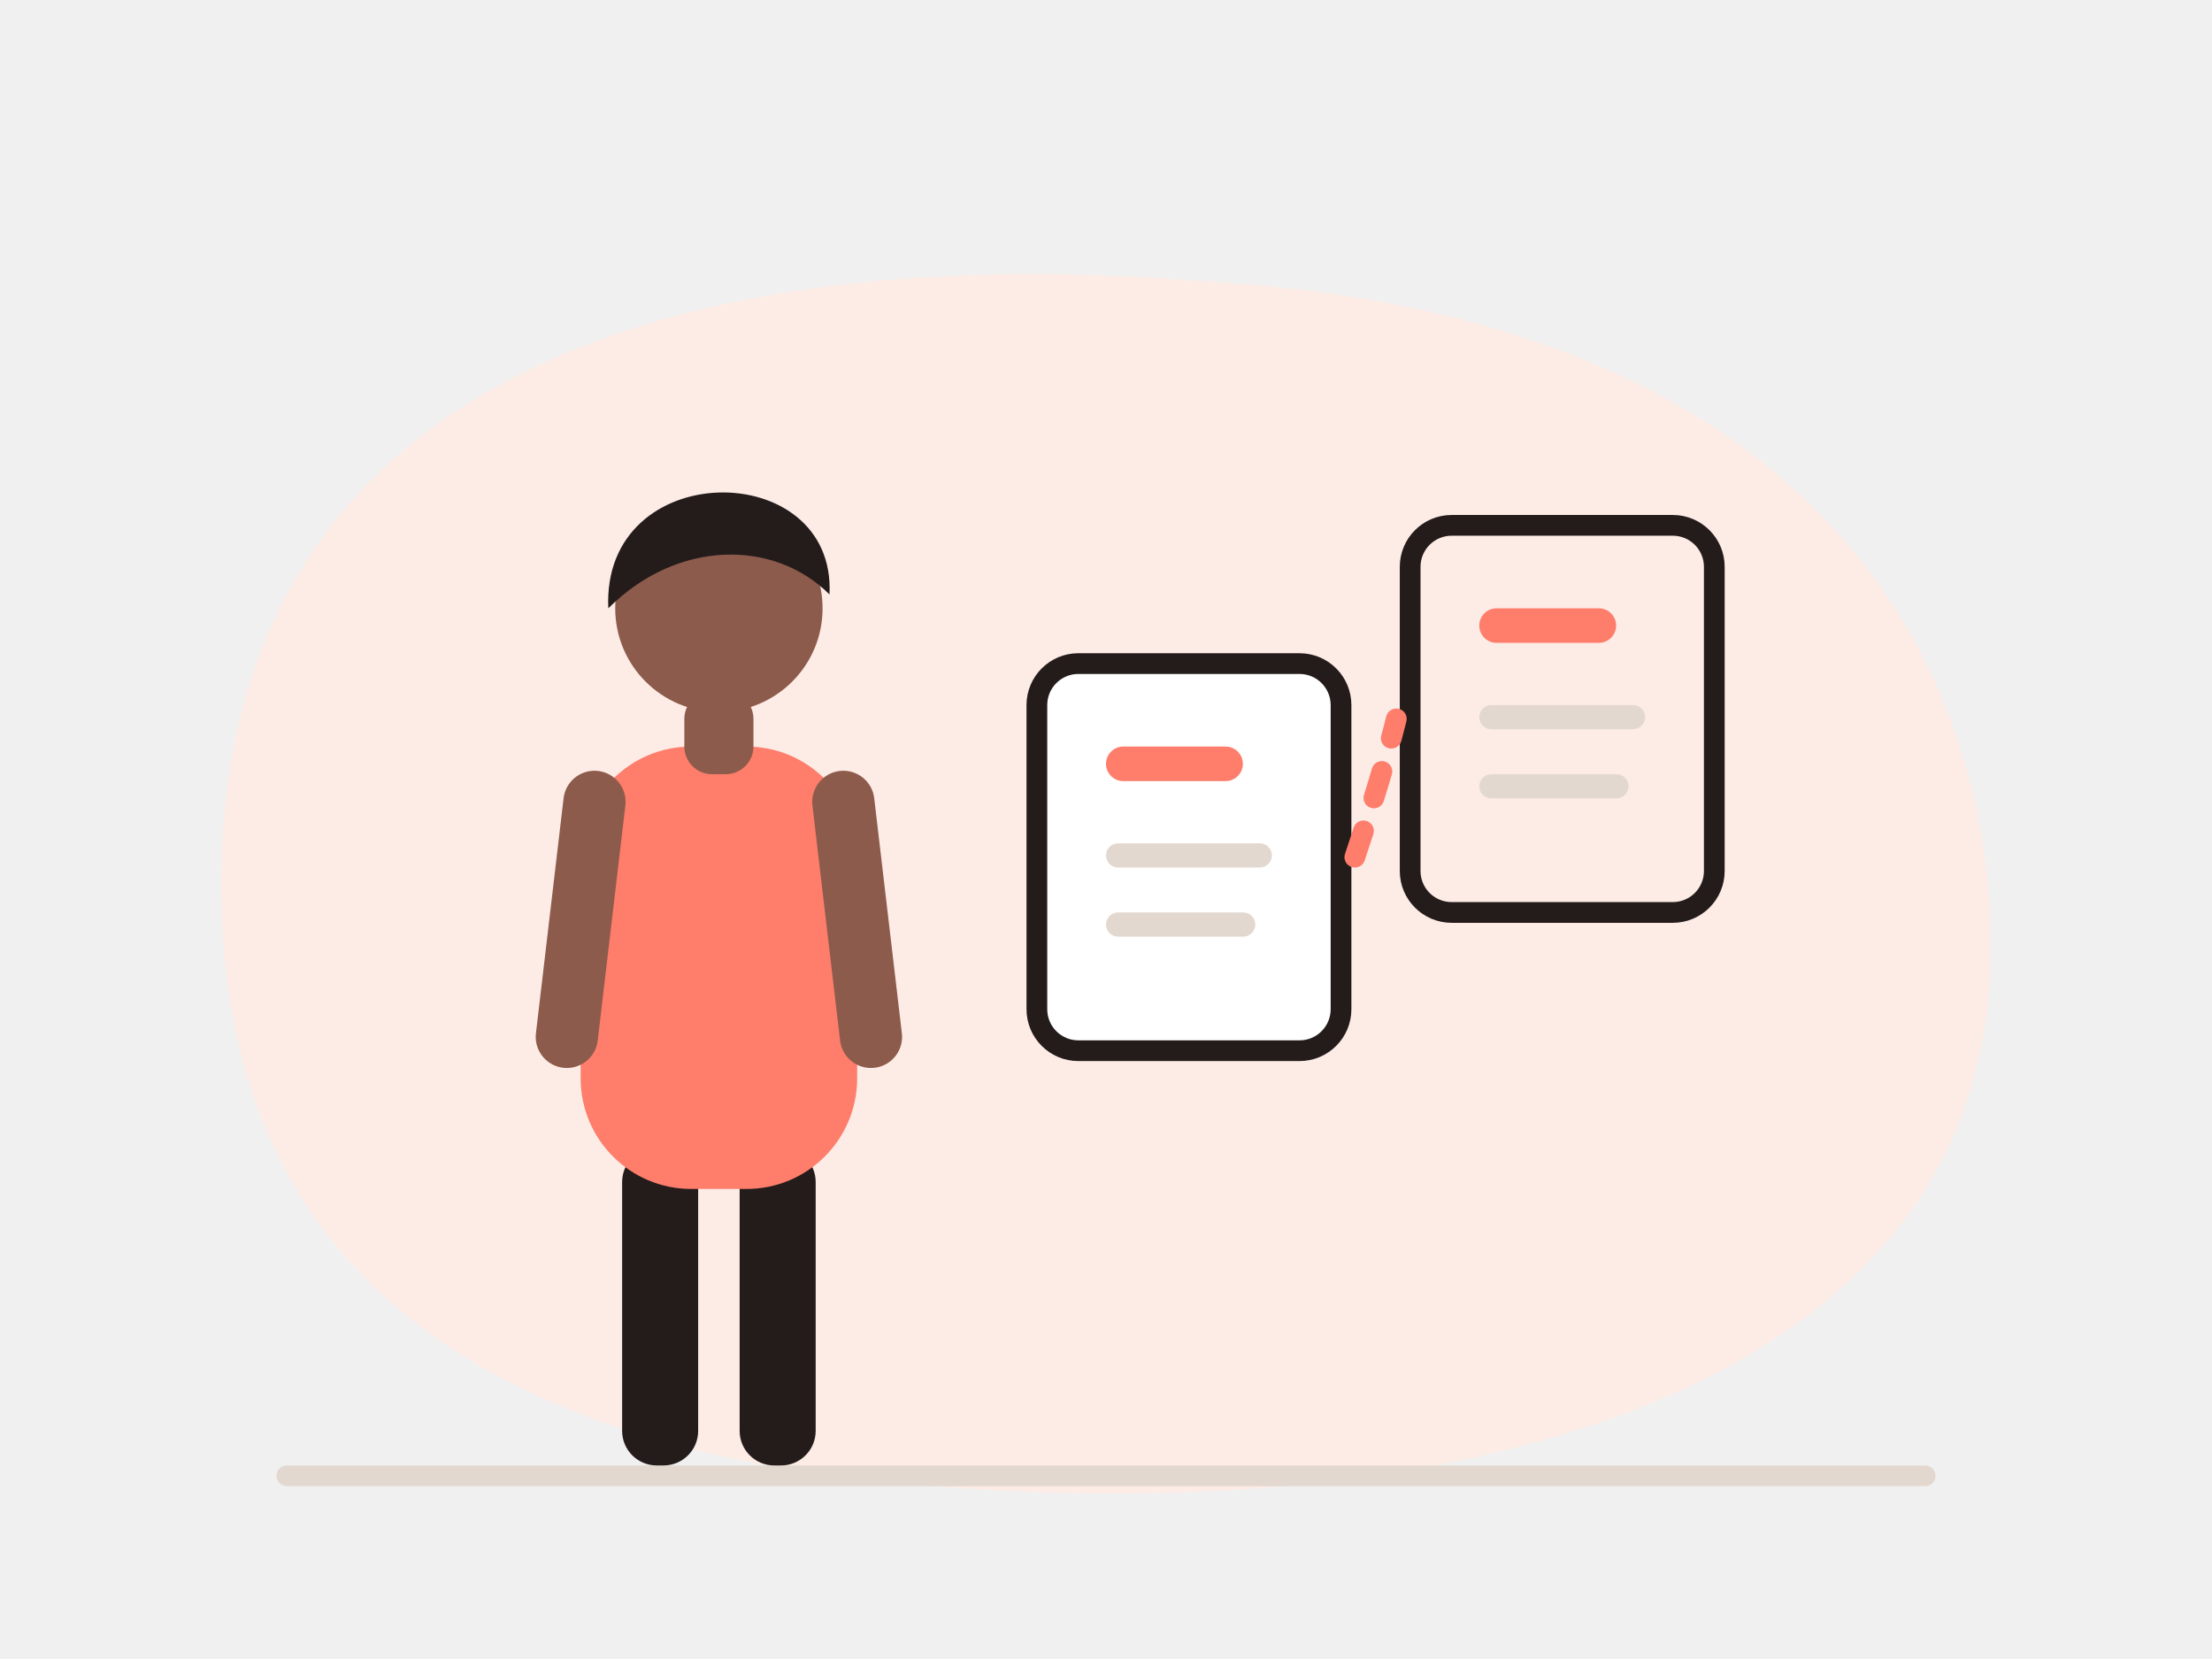
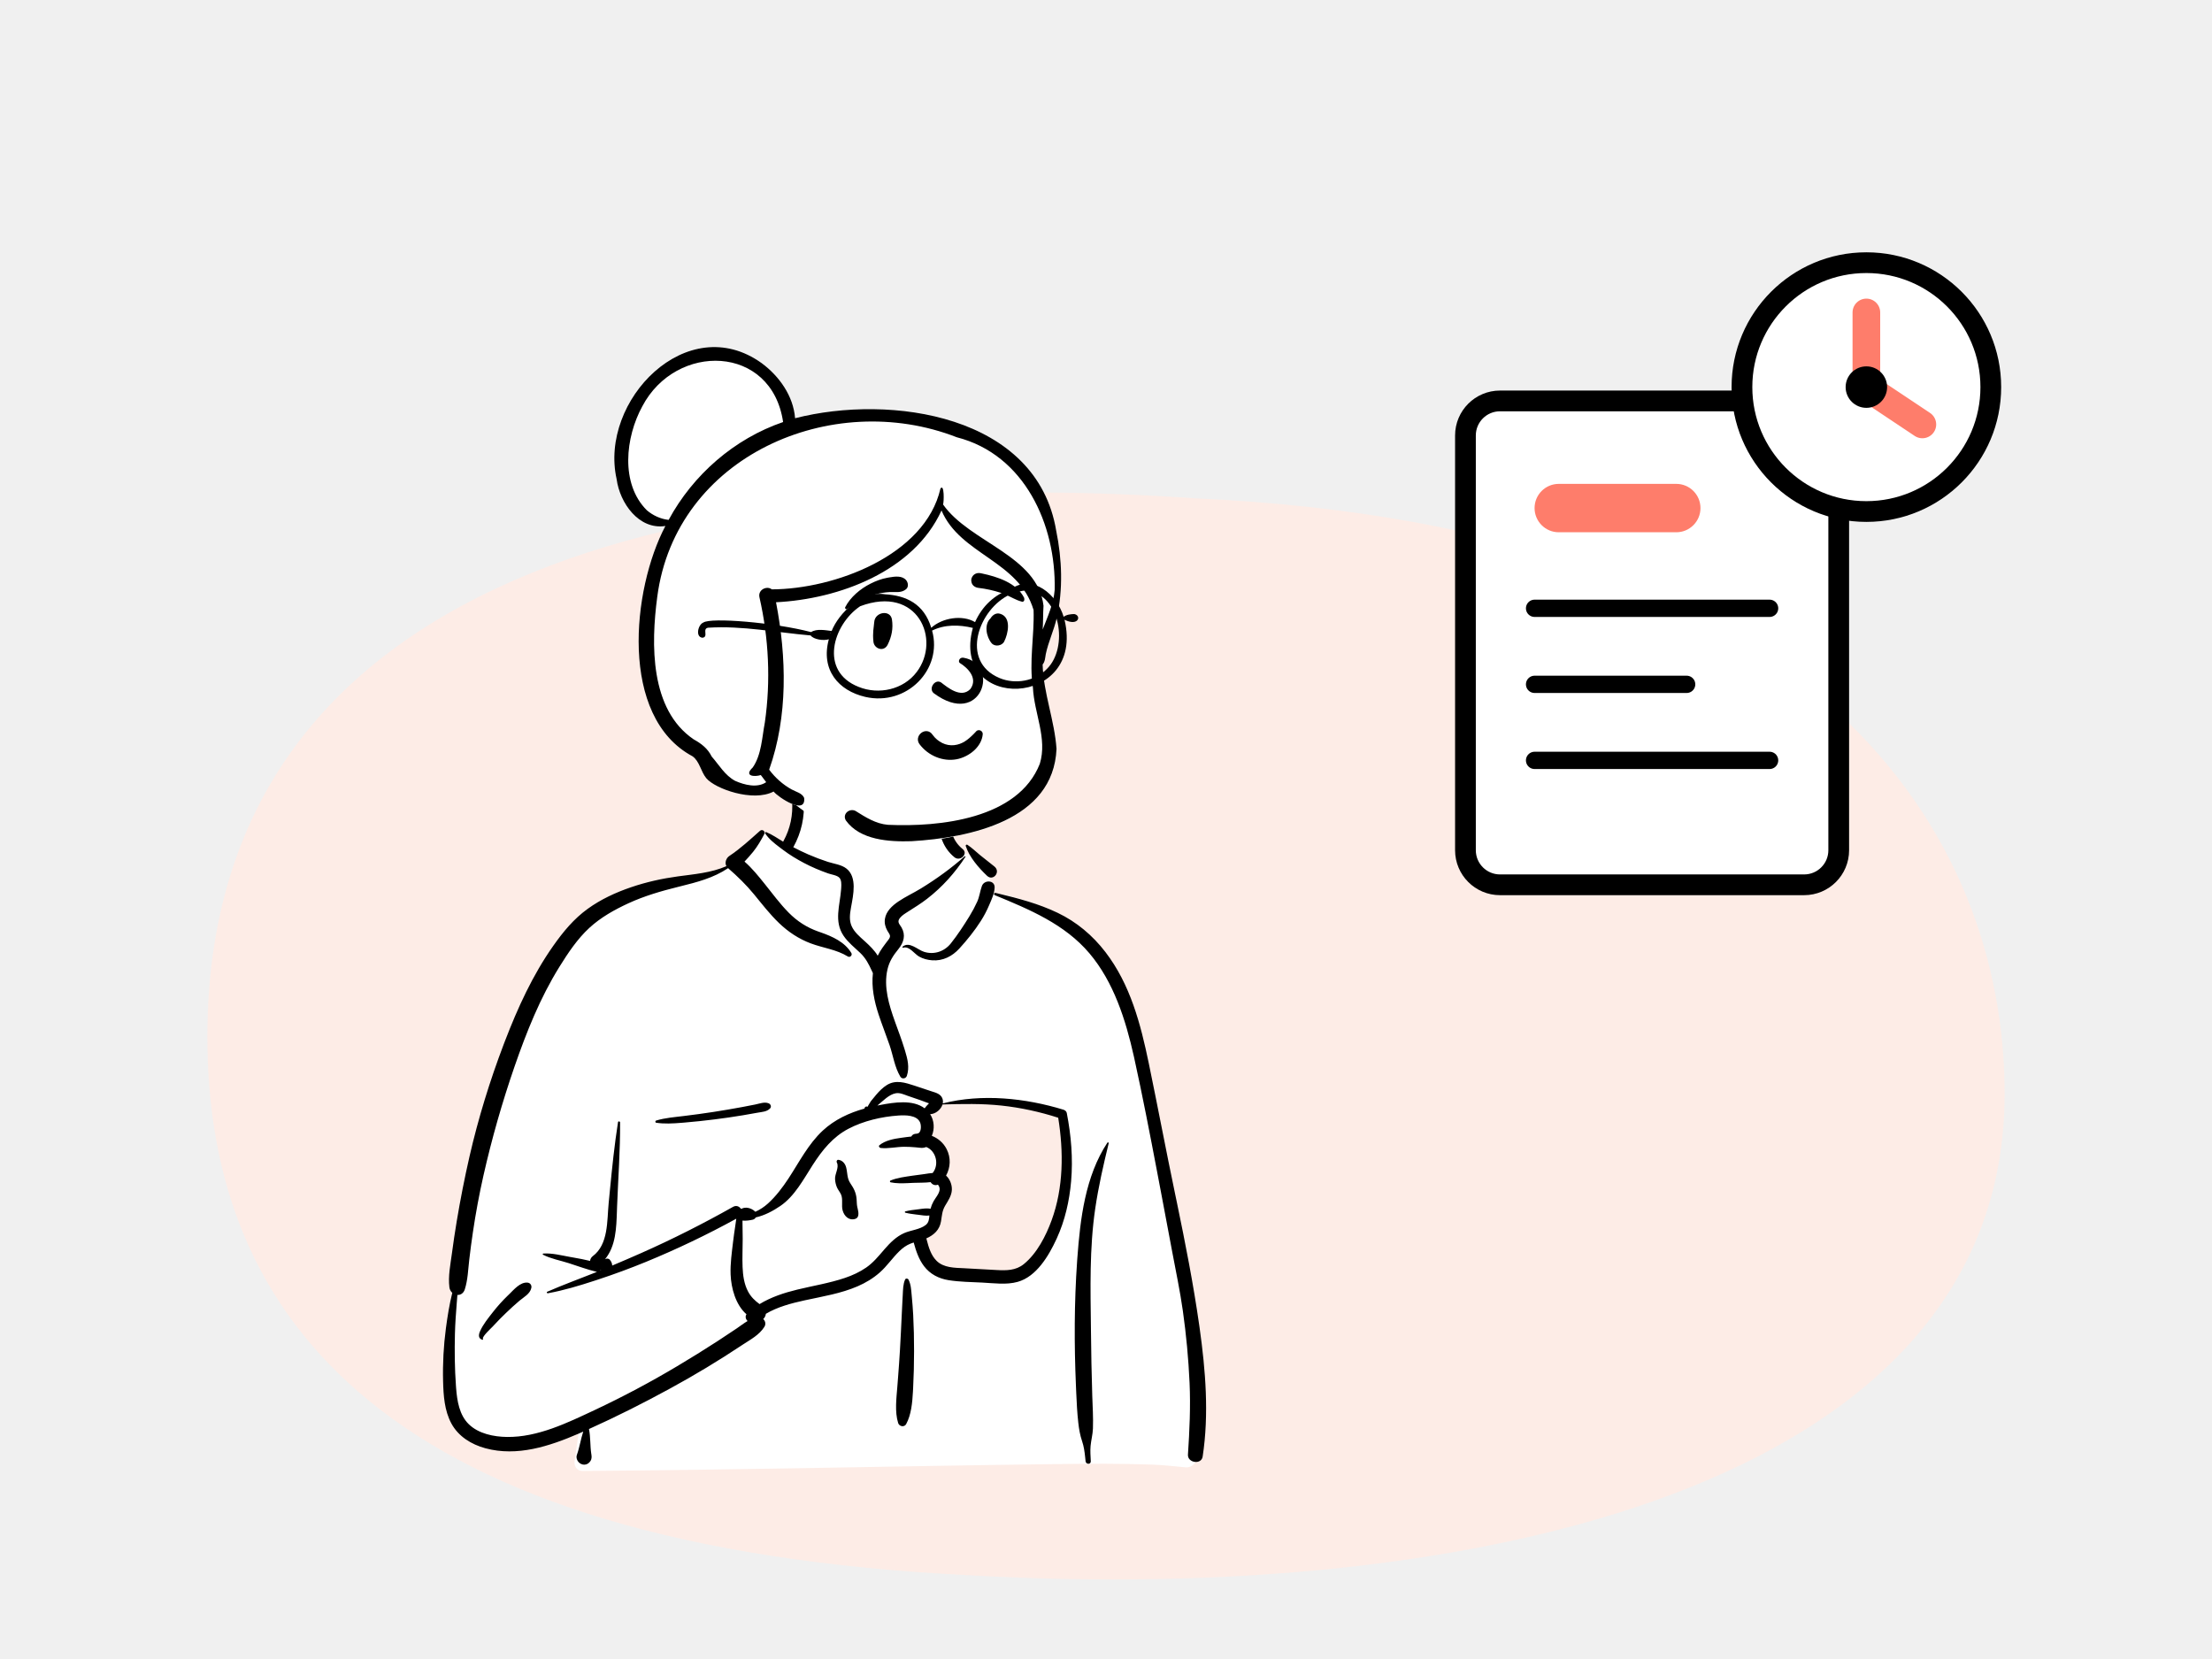
<svg xmlns="http://www.w3.org/2000/svg" width="320" height="240" viewBox="0 0 320 240">
-   <path fill="#fdece6" d="M32 128c0-82.8 83.2-92 140.8-87.4C262.4 45.2 288 95.8 288 137.2c0 64.4-76.8 82.8-147.2 78.2C57.6 210.8 32 174 32 128" />
-   <rect width="240" height="3" x="40" y="212" fill="#e3d8cf" rx="1.5" />
-   <rect width="44" height="56" x="150" y="96" fill="#fff" stroke="#241c1b" stroke-width="3" rx="6" />
-   <rect width="19.8" height="5" x="160" y="108" fill="#fe7d6b" rx="2.5" />
-   <rect width="24" height="3.5" x="160" y="122" fill="#e3d8cf" rx="1.75" />
-   <rect width="21.6" height="3.5" x="160" y="132" fill="#e3d8cf" rx="1.75" />
-   <rect width="44" height="56" x="204" y="76" fill="#fdece6" stroke="#241c1b" stroke-width="3" rx="6" />
-   <rect width="19.8" height="5" x="214" y="88" fill="#fe7d6b" rx="2.5" />
-   <rect width="24" height="3.5" x="214" y="102" fill="#e3d8cf" rx="1.75" />
-   <rect width="21.6" height="3.5" x="214" y="112" fill="#e3d8cf" rx="1.75" />
-   <path fill="none" stroke="#fe7d6b" stroke-dasharray="4 5" stroke-linecap="round" stroke-width="3" d="M196 124q4-12 6-20" />
-   <rect width="11" height="46" x="90" y="166" fill="#241c1b" rx="5" />
-   <rect width="11" height="46" x="107" y="166" fill="#241c1b" rx="5" />
-   <rect width="40" height="64" x="84" y="108" fill="#fe7d6b" rx="16" />
-   <rect width="10" height="12" x="99" y="100" fill="#8d5b4c" rx="4" />
-   <circle cx="104" cy="88" r="15" fill="#8d5b4c" />
-   <path fill="#241c1b" d="M88 88c-1-22 33-22 32-2-8-8-22-8-32 2" />
-   <path stroke="#8d5b4c" stroke-linecap="round" stroke-width="9" d="m122 116 4 34m-40-34-4 34" />
+   <path fill="#fdece6" d="M30 150c0-73.8 84.5-82 143-77.9 91 4.1 117 49.2 117 86.1 0 57.4-78 73.8-149.5 69.7C56 223.8 30 191 30 150" />
+   <rect width="54" height="70" x="212" y="58" fill="#fff" stroke="#000" stroke-width="3" rx="5" />
+   <rect width="24" height="7" x="222" y="70" fill="#fe7d6b" rx="3.5" />
+   <path stroke="#000" stroke-linecap="round" stroke-width="2.5" d="M222 88h34m-34 11h22m-22 11h34" />
+   <circle cx="270" cy="56" r="18" fill="#fff" stroke="#000" stroke-width="3" />
+   <path fill="none" stroke="#fe7d6b" stroke-linecap="round" stroke-linejoin="round" stroke-width="4" d="M270 45.2V56l8.1 5.4" />
+   <circle cx="270" cy="56" r="3" />
+   <svg width="160" height="216" x="40" y="24" viewBox="0 0 240 324">
+     <g fill="none" fill-rule="evenodd">
+       <path fill="#fff" d="M114.34 135.723c5.215-3.972 18.307-5.759 23.874-1.934 5.497 3.842 6.096 10.054 8.658 15.768 2.417-1.14 6.409.493 7.11 2.737.869 1.058.908 4.03 1.507 5.453 26.08 4.153 30.039 24.493 33.178 47.585 4.153 23.432 13.58 46.813 9.487 70.925a14 14 0 0 1 1.343 2.414c.931 1.585-.269 3.83-2.148 3.743-2.431-.214-4.84-.506-7.283-.597-6.773-.235-13.552-.207-20.328-.12l-.924.011c-34.148.425-68.294 1.263-102.443 1.486-1.239.001-1.845-1.11-1.68-2.207.333-2.207.642-4.416.965-6.624-8.077 2.134-16.664 2.67-24.718.224-.564-.574 1.313-.263 1.61-.35-7.412-5.067-5.199-15.742-4.542-23.43 4.083-26.345 5.522-55.494 21.297-77.975 6.825-9.174 16.83-16.438 28.327-18.072l.32-.044c3.361-.449 7.108-.593 10.047-2.422 3.306-2.64 4.714-7.519 8.192-7.564 1.148-.015 2.71 1.438 4.392 2.425.125-2.171 1.295-4.003 1.553-5.686l.02-.144c.27-1.962-.099-3.727 2.185-5.602m56.046 70.305c-7.329-5.093-26.261-2.534-26.694-2.249-.955.628-1.366.684-1.882 1.499q-.765.102-1.527.21c-1.02.334-.265 1.59.914 1.141-.709 3.06 1.378 5.235 2.209 8.26.27.981.01 2.747 0 3.75.08 1.28 1.494 2.791 1.258 4.075-.837 4.562-5.383 9.013-3.467 13.438 1.27 2.5 5.089 3.774 7.628 4.624 5.26 2.02 14.426-.076 17.482-4.624 1.63-2.425 3.52-8.543 4.491-10.44l.216-3.011c.531-7.483 1.004-15.54-.628-16.673" />
+       <path fill="#000" d="M104.912 144.288c.506-.448 1.255.115.933.72-.722 1.362-1.463 2.651-2.433 3.854a38 38 0 0 1-1.856 2.102c1.638 1.417 3.043 3.177 4.37 4.827 1.695 2.109 3.3 4.308 5.203 6.238 1.878 1.904 3.955 3.235 6.465 4.122l.507.176c2.523.886 5.218 2.082 6.64 4.471.28.471-.284 1.053-.759.76-2.47-1.53-5.373-1.839-8.062-2.85-2.597-.976-4.862-2.48-6.862-4.398-1.998-1.915-3.675-4.094-5.424-6.227-1.73-2.11-3.592-3.91-5.639-5.695-3.157 2.125-6.761 3.05-10.426 3.958l-.4.099c-3.67.909-7.32 1.964-10.761 3.547-3.036 1.395-6.02 3.06-8.493 5.331-2.624 2.41-4.667 5.487-6.536 8.496-4.182 6.733-7.122 14.11-9.71 21.575a223 223 0 0 0-6.762 23.701 167 167 0 0 0-2.292 12.318 185 185 0 0 0-.793 5.987c-.247 2.136-.304 4.333-.96 6.386-.28.88-.943 1.245-1.607 1.214l-.134 1.687c-.179 2.248-.346 4.497-.402 6.76-.093 3.761-.051 7.512.22 11.265l.038.512c.212 2.74.687 5.818 2.747 7.824 2.132 2.077 5.412 2.73 8.286 2.768 6.694.087 13.138-3.077 19.062-5.853a206 206 0 0 0 17.828-9.474 270 270 0 0 0 8.748-5.428 232 232 0 0 0 4.21-2.79c.798-.542 1.554-1.135 2.367-1.616-.398-.37-.576-.954-.243-1.462-2.348-2.04-3.325-5.678-3.44-8.623-.092-2.376.258-4.746.534-7.1.139-1.188.31-2.373.49-3.554.07-.467.124-.967.206-1.46a194 194 0 0 1-19.55 9.348 155 155 0 0 1-10.425 3.85l-.714.235c-3.337 1.093-6.753 2.125-10.203 2.75-.184.033-.334-.24-.137-.327 3.362-1.483 6.84-2.735 10.252-4.102l.56-.228a1 1 0 0 1-.2-.03c-2.001-.482-3.987-1.227-5.95-1.854-1.821-.582-3.868-.947-5.57-1.825-.131-.068-.058-.25.07-.259 1.913-.133 3.99.425 5.867.753l.705.124c1.18.208 2.388.432 3.563.724.042-.394.262-.789.575-1.02 3.443-2.552 3.093-7.703 3.462-11.502l.273-2.821c.48-4.936.988-9.872 1.76-14.77.041-.262.446-.187.447.06.04 6.073-.418 12.118-.648 18.181l-.035.995c-.127 3.742-.227 7.627-2.582 10.506.329-.193.774-.193 1.041.125.328.39.517.828.511 1.258a346 346 0 0 0 6.357-2.743c6.78-3.005 13.418-6.368 19.88-10.006.696-.392 1.357-.084 1.701.432l.05-.007.025-.002.05-.002h.005c.91-.5 2.149-.144 2.93.585q.033.034.063.07a10.5 10.5 0 0 0 2.748-1.803c1.714-1.554 3.166-3.475 4.431-5.402 2.33-3.549 4.31-7.495 7.459-10.416 2.557-2.373 5.728-3.85 9.055-4.778a.33.33 0 0 1 .09-.27c.172-.175.294-.236.514-.13a.1.1 0 0 1 .036.034l.324-.555c.177-.301.36-.605.422-.684q.568-.716 1.162-1.41c.669-.783 1.431-1.555 2.314-2.098 1.933-1.188 3.965-.516 5.953.134 1.2.392 2.397.797 3.596 1.196l.124.04c.894.287 1.94.539 2.34 1.486.157.375.182.764.108 1.141 8.49-2.16 17.92-1.167 26.204 1.368.318.098.635.36.702.703.95 4.87 1.372 9.864.943 14.816-.371 4.276-1.318 8.465-3.102 12.38l-.102.22c-1.677 3.627-4.335 8.099-8.394 9.236-2.45.686-5.161.282-7.661.156-2.43-.123-4.913-.14-7.319-.522-2.143-.34-4.02-1.302-5.345-3.045-1.143-1.504-1.744-3.322-2.237-5.13q-.34.106-.67.235c-.932.364-1.72.95-2.434 1.642-1.506 1.459-2.674 3.231-4.25 4.623-1.427 1.26-3.052 2.241-4.796 2.995-3.613 1.562-7.489 2.186-11.31 3.013l-.267.058c-2.877.632-5.813 1.407-8.353 2.906-.05.44-.25.856-.572 1.128.447.42.637 1.087.244 1.712-1.1 1.746-2.994 2.739-4.694 3.855l-.11.073a206 206 0 0 1-15.627 9.43c-5.757 3.146-11.638 6.114-17.625 8.806.36 1.768.228 3.592.498 5.373l.041.254c.116.66-.04 1.213-.495 1.645l-.048.044v-.006l-.042.04-.014.011.004-.003a2 2 0 0 1-.161.13l-.07.046a1.5 1.5 0 0 1-1.452.028l-.05-.028-.087-.05c-.593-.34-1.002-1.186-.756-1.857.605-1.65.833-3.412 1.391-5.073l-.443.198-.583.255c-6.312 2.73-13.324 5.03-20.202 3.168-3.039-.823-5.879-2.563-7.4-5.4-1.496-2.79-1.707-6.031-1.787-9.136a73.6 73.6 0 0 1 .613-11.522c.339-2.55.75-5.148 1.382-7.672a1.9 1.9 0 0 1-.628-1.21c-.299-2.41.224-4.916.544-7.314a210 210 0 0 1 1.048-7.007 241 241 0 0 1 2.77-14.048c1.898-8.275 4.404-16.402 7.42-24.336l.265-.69c2.788-7.252 6.015-14.348 10.51-20.719 2.15-3.047 4.423-5.81 7.46-8.007 2.847-2.057 6.058-3.539 9.37-4.671 3.317-1.133 6.726-1.893 10.196-2.365 3.523-.48 7.242-.774 10.529-2.22-.416-.745-.06-1.752.64-2.215 2.355-1.556 4.533-3.58 6.643-5.452m75.382 67.68c.098-.15.333-.056.29.121-1.146 4.694-2.221 9.398-2.923 14.181-1.267 8.634-1.034 17.38-.93 26.078l.004.45c.054 4.684.128 9.37.283 14.052.078 2.367.232 4.757.148 7.125-.046 1.285-.388 2.5-.51 3.769-.105 1.11-.01 2.236.042 3.348.036.739-1.054.707-1.128 0l-.095-.915c-.123-1.158-.276-2.309-.655-3.417-.456-1.333-.675-2.642-.833-4.042-.243-2.145-.35-4.31-.444-6.47l-.064-1.494c-.39-9.026-.377-18.094.255-27.11l.047-.644c.626-8.522 1.712-17.73 6.513-25.033m-24.413-53.715c-.3-.123-.195-.575.137-.496l.602.143c4.414 1.058 8.749 2.204 12.869 4.172 4.123 1.97 7.613 4.91 10.387 8.525 5.391 7.028 7.632 15.568 9.4 24.101 1.966 9.482 3.756 18.998 5.739 28.476l.368 1.766c1.834 8.828 3.567 17.66 4.843 26.593l.092.648c1.287 9.186 2.06 18.69.656 27.899-.277 1.822-3.308 1.368-3.19-.432.343-5.204.588-10.38.35-15.597a165 165 0 0 0-1.454-15.581c-.614-4.352-1.529-8.65-2.338-12.967l-.127-.682c-.678-3.672-1.376-7.34-2.073-11.008l-1.042-5.493c-1.562-8.224-3.154-16.456-4.953-24.628l-.106-.481c-1.76-7.863-4.356-16.1-9.637-22.343-5.359-6.336-13.03-9.527-20.523-12.615m-19.472 83.399c.129-.288.58-.256.718 0 .543 1.002.603 2.281.706 3.413l.01.116c.131 1.381.247 2.767.318 4.152.134 2.629.198 5.254.19 7.887a159 159 0 0 1-.208 8.086l-.04.721c-.132 2.341-.355 4.952-1.467 6.999-.404.744-1.503.525-1.737-.227-.767-2.464-.373-5.385-.177-7.908l.153-1.969c.151-1.969.296-3.938.41-5.91.157-2.697.286-5.396.41-8.094q.061-1.315.13-2.63l.072-1.314c.06-1.1.055-2.306.512-3.322m-86.229 3.491.34-.328c1.042-1.02 2.359-2.592 3.9-2.494.614.039 1.006.549.878 1.154-.272 1.292-1.59 1.963-2.539 2.752-1.04.864-2.019 1.788-2.997 2.72a59 59 0 0 0-2.515 2.555l-.305.33c-.292.32-2.37 2.2-2.145 2.688l.012.021c.062.094-.042.222-.145.19-.898-.284-.842-1.054-.503-1.833.652-1.498 1.794-2.884 2.791-4.163a35 35 0 0 1 3.228-3.592m89.48-37.568c-.693-1.641-3.25-1.607-4.701-1.508-3.655.247-7.61 1.172-10.862 2.88-3.371 1.772-5.642 4.611-7.674 7.75l-.095.148c-1.981 3.08-3.889 6.726-6.99 8.844-1.58 1.078-3.424 2.064-5.34 2.49a.98.98 0 0 1-.625.482l-.13.03c-.546.12-1.394.253-2.126.173.004.359 0 .715.01 1.054q.037 1.462.036 2.925c0 2.04-.109 4.085-.024 6.125.076 1.805.33 3.69 1.197 5.304.635 1.184 1.474 1.967 2.486 2.715 2.49-1.518 5.305-2.444 8.163-3.14 3.456-.84 6.994-1.402 10.372-2.543 1.625-.55 3.188-1.268 4.604-2.245 1.503-1.036 2.65-2.439 3.831-3.81l.185-.214c1.205-1.383 2.52-2.706 4.224-3.456 1.467-.645 3.4-.76 4.682-1.76.671-.523.727-1.281.798-2.058-.822.117-1.691-.071-2.51-.167l-.424-.05c-.774-.092-1.53-.193-2.293-.39-.141-.037-.141-.25 0-.287.901-.232 1.794-.331 2.717-.44l.217-.027c.835-.11 1.714-.275 2.533-.09a7 7 0 0 1 .657-1.63c.418-.752 1.21-1.604 1.316-2.482a1.44 1.44 0 0 0-.152-.803l-.043-.08a.66.66 0 0 0-.203-.245c-.01.012-.031.025-.077.04-.631.198-1.181-.11-1.473-.587-1.24.154-2.592.102-3.755.154l-1.175.057c-1.256.057-2.569.082-3.749-.171-.165-.036-.214-.31-.05-.38 1.451-.621 3.211-.82 4.764-1.058.868-.133 1.742-.235 2.612-.352.579-.078 1.194-.207 1.794-.238 1.505-1.874.694-4.83-1.4-5.638-.763.336-1.45.14-2.283.07a28 28 0 0 0-2.501-.117c-1.674.007-3.448.448-5.105.258-.27-.031-.52-.39-.252-.609 1.269-1.036 3.087-1.373 4.698-1.594l.333-.045c.54-.07 1.197-.174 1.878-.235.154-.301.43-.528.846-.585.123-.017.247-.026.37-.037l-.001-.012c1.012-.049.968-1.76.69-2.416m-69.31 32.004a1 1 0 0 1-.058.079l-.032.037.167-.068zm86.977-35.67c-4.26-.459-8.528-.362-12.802-.24-.342 1.12-1.532 2.072-2.685 2.108.903 1.375.996 3.236.363 4.694 1.345.535 2.503 1.497 3.206 2.867.975 1.898.847 4.01-.116 5.765.822.745 1.307 1.955 1.259 3.095-.055 1.271-.812 2.357-1.441 3.41-.68 1.138-.703 2.14-.912 3.415-.306 1.866-1.564 2.997-3.182 3.704l.086.339c.417 1.625.936 3.34 2.129 4.527 1.534 1.529 3.914 1.515 5.941 1.611l.098.005c1.856.093 3.711.202 5.567.307l1.392.078c2.136.117 4.187.132 5.931-1.281 2.848-2.307 4.8-6.123 6.035-9.502 2.593-7.092 2.624-14.875 1.434-22.262-3.992-1.287-8.134-2.193-12.303-2.64m-35.437 11.765.031.003c.877.1 1.48.81 1.695 1.654.312 1.225.159 2.333.909 3.44.772 1.137 1.246 2.047 1.358 3.453.046.578.025 1.155.154 1.72l.093.397c.1.423.18.83.131 1.284-.045.414-.246.737-.662.87-1.352.432-2.397-.565-2.746-1.826-.302-1.09.1-2.387-.325-3.41-.236-.567-.671-1.041-.917-1.612a5.3 5.3 0 0 1-.405-1.772c-.074-1.164.954-2.561.38-3.615-.122-.225.017-.592.304-.586m-17.97-12.004c.917-.186 1.956-.613 2.86-.258.464.182.693.749.3 1.143-.68.683-1.67.72-2.588.882l-.08.014q-1.628.302-3.26.572-3.071.511-6.16.894c-2.115.262-4.236.495-6.36.67l-.822.068c-1.794.144-3.661.252-5.422-.023-.256-.04-.214-.413 0-.478 1.929-.584 4.044-.74 6.038-.988 2.12-.263 4.237-.54 6.347-.87 2.108-.33 4.212-.683 6.31-1.074q1.42-.264 2.838-.552m33.055-1.875c-.804-.285-1.689-.706-2.56-.565-1.502.243-2.839 1.707-4.028 2.671l.597-.116c3.055-.587 7.1-1.22 9.665.723q.008-.016.019-.033c.207-.315.447-.56.708-.83q.038-.035.073-.072l.142-.15-.323-.112c-.692-.245-1.512-.561-1.641-.607l-.01-.003c-.882-.3-1.765-.595-2.642-.906m-25.1-64.055c-.125-1.617 2.391-1.604 2.516 0 .272 3.502-.516 6.971-2.212 10.042l-.039.063a50 50 0 0 0 3.23 1.555 48 48 0 0 0 4.286 1.625c1.316.424 2.937.591 4.043 1.472 2.333 1.859 1.456 5.715 1.008 8.215l-.07.394c-.224 1.286-.386 2.606.157 3.84.578 1.32 1.75 2.297 2.793 3.24l.211.192c.925.843 1.983 1.868 2.661 3.01.62-1.28 1.464-2.327 2.357-3.506.637-.841.183-1.119-.274-1.94-.44-.791-.656-1.634-.518-2.537.254-1.666 1.585-2.87 2.91-3.774 1.565-1.067 3.312-1.858 4.93-2.851 3.324-2.04 6.56-4.374 9.477-6.965.08-.071.22.023.156.12-2.304 3.506-5.005 6.535-8.326 9.107-1.346 1.042-2.76 1.907-4.184 2.816l-.409.263c-.572.37-1.285.866-1.543 1.496-.26.634.294 1.113.593 1.639.948 1.668.49 3.225-.633 4.64l-.053.065c-1.116 1.377-1.963 2.657-2.367 4.416-.87 3.779.341 7.714 1.61 11.261l.05.14c.685 1.912 1.415 3.81 2.01 5.752l.165.537c.54 1.788.982 3.55.376 5.388-.206.625-1.058.772-1.412.184-1.248-2.074-1.56-4.57-2.342-6.85-.763-2.223-1.638-4.405-2.375-6.637-.949-2.873-1.584-5.966-1.239-8.98q-.016-.026-.03-.053l-.241-.528c-.659-1.43-1.295-2.68-2.492-3.82-1.25-1.19-2.605-2.244-3.588-3.684-2.134-3.128-.814-6.608-.556-10.028l.03-.42c.046-.71.072-1.675-.392-2.167-.522-.553-1.745-.694-2.437-.94-1.789-.632-3.551-1.37-5.23-2.256-1.598-.843-3.146-1.775-4.587-2.867l-.73-.55c-1.153-.87-2.349-1.82-3.121-3.004-.09-.136.062-.356.224-.29 1.29.523 2.468 1.356 3.674 2.08q.028-.067.065-.133c1.493-2.703 2.107-5.698 1.869-8.772m41.194 18.518c.514-1.41 2.856-1.3 2.762.374-.071 1.287-.617 2.448-1.117 3.616l-.053.125a23 23 0 0 1-1.823 3.476c-1.361 2.132-2.956 4.111-4.659 5.979-1.544 1.693-3.57 2.729-5.905 2.557-.984-.073-1.977-.323-2.84-.815-1.024-.584-2.136-2.338-3.442-1.913-.126.04-.244-.144-.135-.232 1.508-1.215 3.22.669 4.664 1.123 2.176.684 4.409-.072 5.81-1.832 1.461-1.837 2.807-3.894 4.036-5.895a29 29 0 0 0 1.685-3.156c.497-1.097.61-2.289 1.017-3.407m-3.507-8.675c-.063-.194.178-.38.35-.268.99.645 1.85 1.498 2.763 2.246 1.015.829 2.036 1.641 3.074 2.441 1.512 1.167-.242 3.314-1.573 2.04-1.822-1.743-3.818-4.022-4.614-6.459m-5.441-6.822c.402-1.553 2.784-.912 2.437.623l-.012.046c-.657 2.536.28 5.117 2.278 6.76l.073.06c1.264 1.013-.527 2.782-1.779 1.78-2.732-2.188-3.87-5.905-2.997-9.269" />
+       <path fill="#fff" d="M169.198 79.177c-4.163-25.188-35.95-29.73-56.664-24.428-.381-4.845-3.433-9.126-7.24-11.942-16.174-11.643-35.322 8.124-31.488 25.16.687 5.162 4.811 11.051 10.581 10.168-7.252 13.73-10.087 41.418 5.893 49.977 1.542 1.098 1.798 3.327 2.984 4.756 1.926 2.305 10.155 5.242 14.607 2.888 1.399 1.286 3.013 2.537 4.9 2.982 9.747 7.806 23.992 9.567 35.862 6.346 7.312-1.241 14.893-4.541 18.655-11.283 3.188-5.132 1.72-11.144.257-16.575-.631-2.988-1.042-6-1.295-9.036.518-.606.547-1.446.676-2.212.562-2.714 1.788-5.233 2.402-7.939 1.373-6.143 1.134-12.706-.13-18.862" />
+       <path fill="#000" d="M168.865 92.005c-.24 3.037-1.527 5.77-2.605 8.6.118-1.675.063-3.417.18-5.156-1.253-10.89-16.056-13.75-21.802-21.985.217-.465.296-4.622-.561-3.453-3.324 14.55-23.08 21.85-36.606 21.878-1.023-.843-3.051.048-2.668 1.73 2.022 8.87 2.465 18.149 1.166 27.162-.612 3.183-.715 7.013-2.624 9.755-2.026 1.928.41 2.083 1.75 1.648a46 46 0 0 0 1.164 1.544c-1.925 1.33-4.734.605-6.727-.28-2.217-1.175-3.484-3.45-5.09-5.273-.878-1.765-2.208-2.78-3.918-3.737-9.513-6.468-9.267-20.657-7.902-30.912 3.98-30.516 37.837-45.24 65.008-34.638 14.674 3.753 21.55 18.93 21.235 33.117M80.364 74.728c-5.803-5.78-4.635-15.888-.987-22.552 7.31-13.926 28.07-13.473 30.556 3.406-10.587 3.628-19.52 11.408-24.84 21.232-1.731-.185-3.405-.957-4.73-2.086m88.835 4.454c-4.163-25.188-35.95-29.73-56.664-24.428-.381-4.845-3.432-9.126-7.24-11.943C89.12 31.17 69.972 50.936 73.806 67.973c.687 5.16 4.811 11.05 10.581 10.167-7.252 13.73-10.086 41.418 5.893 49.977 1.542 1.098 1.798 3.327 2.984 4.756 1.926 2.305 10.155 5.242 14.607 2.888 1.058 1.3 7.066 5.25 6.628 1.377-.442-1.043-1.807-1.315-2.717-1.831-1.91-1.056-3.571-2.543-4.876-4.29 4.098-11.559 3.786-24.428 1.49-36.33 13.718-.69 29.86-6.705 35.91-19.913 4.09 9.612 16.774 10.85 19.978 21.596.193 5.645-1.017 11.205-.14 16.853.258 5.531 3.181 11.026 1.491 16.521-4.72 11.983-21.716 13.742-32.944 13.24-2.667-.22-4.88-1.661-7.073-3.03-1.314-.624-2.878.68-2.073 2.074 3.074 4.291 9.397 4.666 14.252 4.512 12.6-.748 30.811-4.472 31.465-20.037-.415-6.17-2.835-12.076-3.012-18.308.518-.606.547-1.447.676-2.212.562-2.715 1.789-5.233 2.402-7.94 1.373-6.142 1.134-12.705-.13-18.861" />
+       <path fill="#000" d="M143.152 128.274a8.6 8.6 0 0 1-3.614-2.781c-.322-.43-.405-.883-.338-1.298.076-.466.352-.889.728-1.172.377-.284.85-.425 1.305-.353.397.062.791.28 1.104.73l.065.09a5.7 5.7 0 0 0 2.086 1.75 4.7 4.7 0 0 0 2.582.455c1.738-.196 2.935-1.136 4.208-2.413q.237-.242.474-.496c.1-.153.24-.252.394-.303a.86.86 0 0 1 .97.332c.097.143.153.32.135.524-.117 1.322-.808 2.503-1.79 3.43-1.09 1.03-2.537 1.742-3.898 1.992-1.5.275-3.027.078-4.41-.487m5.119-20.408c1.595.97 4.026 3.232 2.31 5.637-2.02 2.121-4.93-.31-6.363-1.41-1.329-.852-2.822 1.34-1.589 2.335 10.357 7.67 14.56-6.308 6.449-7.702-.894-.154-1.225.84-.807 1.14m-18.56-8.923c.176-2.189 3.508-2.686 3.84-.52.296 1.94-.053 3.722-.927 5.47-.834 1.668-2.932.89-3.091-.63-.213-2.037.068-2.959.178-4.32m25.365-.97c.465-.608 1.135-1.023 1.94-.789 2.51.734 1.77 4.3.888 6.036-.479.943-2.028 1.182-2.728.352-1.14-1.353-1.687-4.056-.237-5.39q.058-.102.137-.208m-22.487-8.608.397-.07c1.227-.211 2.752-.415 3.62.571.46.524.619 1.496 0 1.997-1.088.882-2.292.54-3.596.615-1.075.061-2.108.24-3.143.535-2.272.65-4.123 1.836-6.063 3.138-.255.17-.514-.155-.393-.394 1.12-2.194 3.29-3.997 5.464-5.095 1.16-.587 2.43-1.073 3.714-1.297m20.198-.983.304.062c3.303.691 7.596 2.071 9.16 5.318.06.459-.003.557-.055.621l-.017.022c-.042.054-.075.13-.274.193l-.168-.042c-.717-.188-1.284-.447-1.833-.716l-.596-.294c-.69-.338-1.388-.665-2.127-.906a25 25 0 0 0-4.844-1.07 2 2 0 0 1-.972-.37 1.46 1.46 0 0 1-.544-.828c-.116-.466-.083-.82.168-1.241.188-.316.458-.536.767-.662a1.8 1.8 0 0 1 1.031-.087" />
+       <path fill="#000" d="M167.178 109.153c-2.565 2.652-6.847 3.413-10.26 1.99-8.762-3.662-4.473-15.085 2.285-18.153.844-.21 1.972-.71 3-.823.093-.046.295.086.54-.039 7.452.833 9.15 12.405 4.435 17.025m-28.263.68c-2.876 3.816-8.225 4.994-12.595 3.22-8.633-3.402-5.57-13.531.336-17.503 12.477-4.69 17.629 7.244 12.26 14.282m-18.715-8.458-.024-.01.137-.06-.045.116c-.023-.016-.042-.034-.068-.046m52.917-4.126c-.705.002-1.722.117-2.305.606-1.438-4.85-6.746-9.34-11.361-6.067-3.635 1.17-6.333 3.763-7.866 7.211-2.764-1.645-7.11-.942-9.507 1.233-1.57-5.19-5.433-7.006-10.03-7.274-5.02-.823-10.022 4.053-11.583 7.965-1.298-.148-3.237-.56-4.458.24-7.924-2.079-21.778-3.225-23.389-2.07-1.148.441-1.778 3.152-.174 3.298 1.397-.198-.163-1.986 1.245-2.181 7.505-.466 14.79 1.046 22.216 1.68.663.893 2.805 1.191 3.948.833-1.8 6.635 2.085 11.15 7.907 12.502 9.014 2.072 16.856-5.995 14.5-14.386 2.73-1.359 5.87-1.3 8.845-.585-4.97 18.301 24.492 17.48 19.89-1.772 3.063 1.524 3.728-.925 2.122-1.233" />
+     </g>
+   </svg>
</svg>
